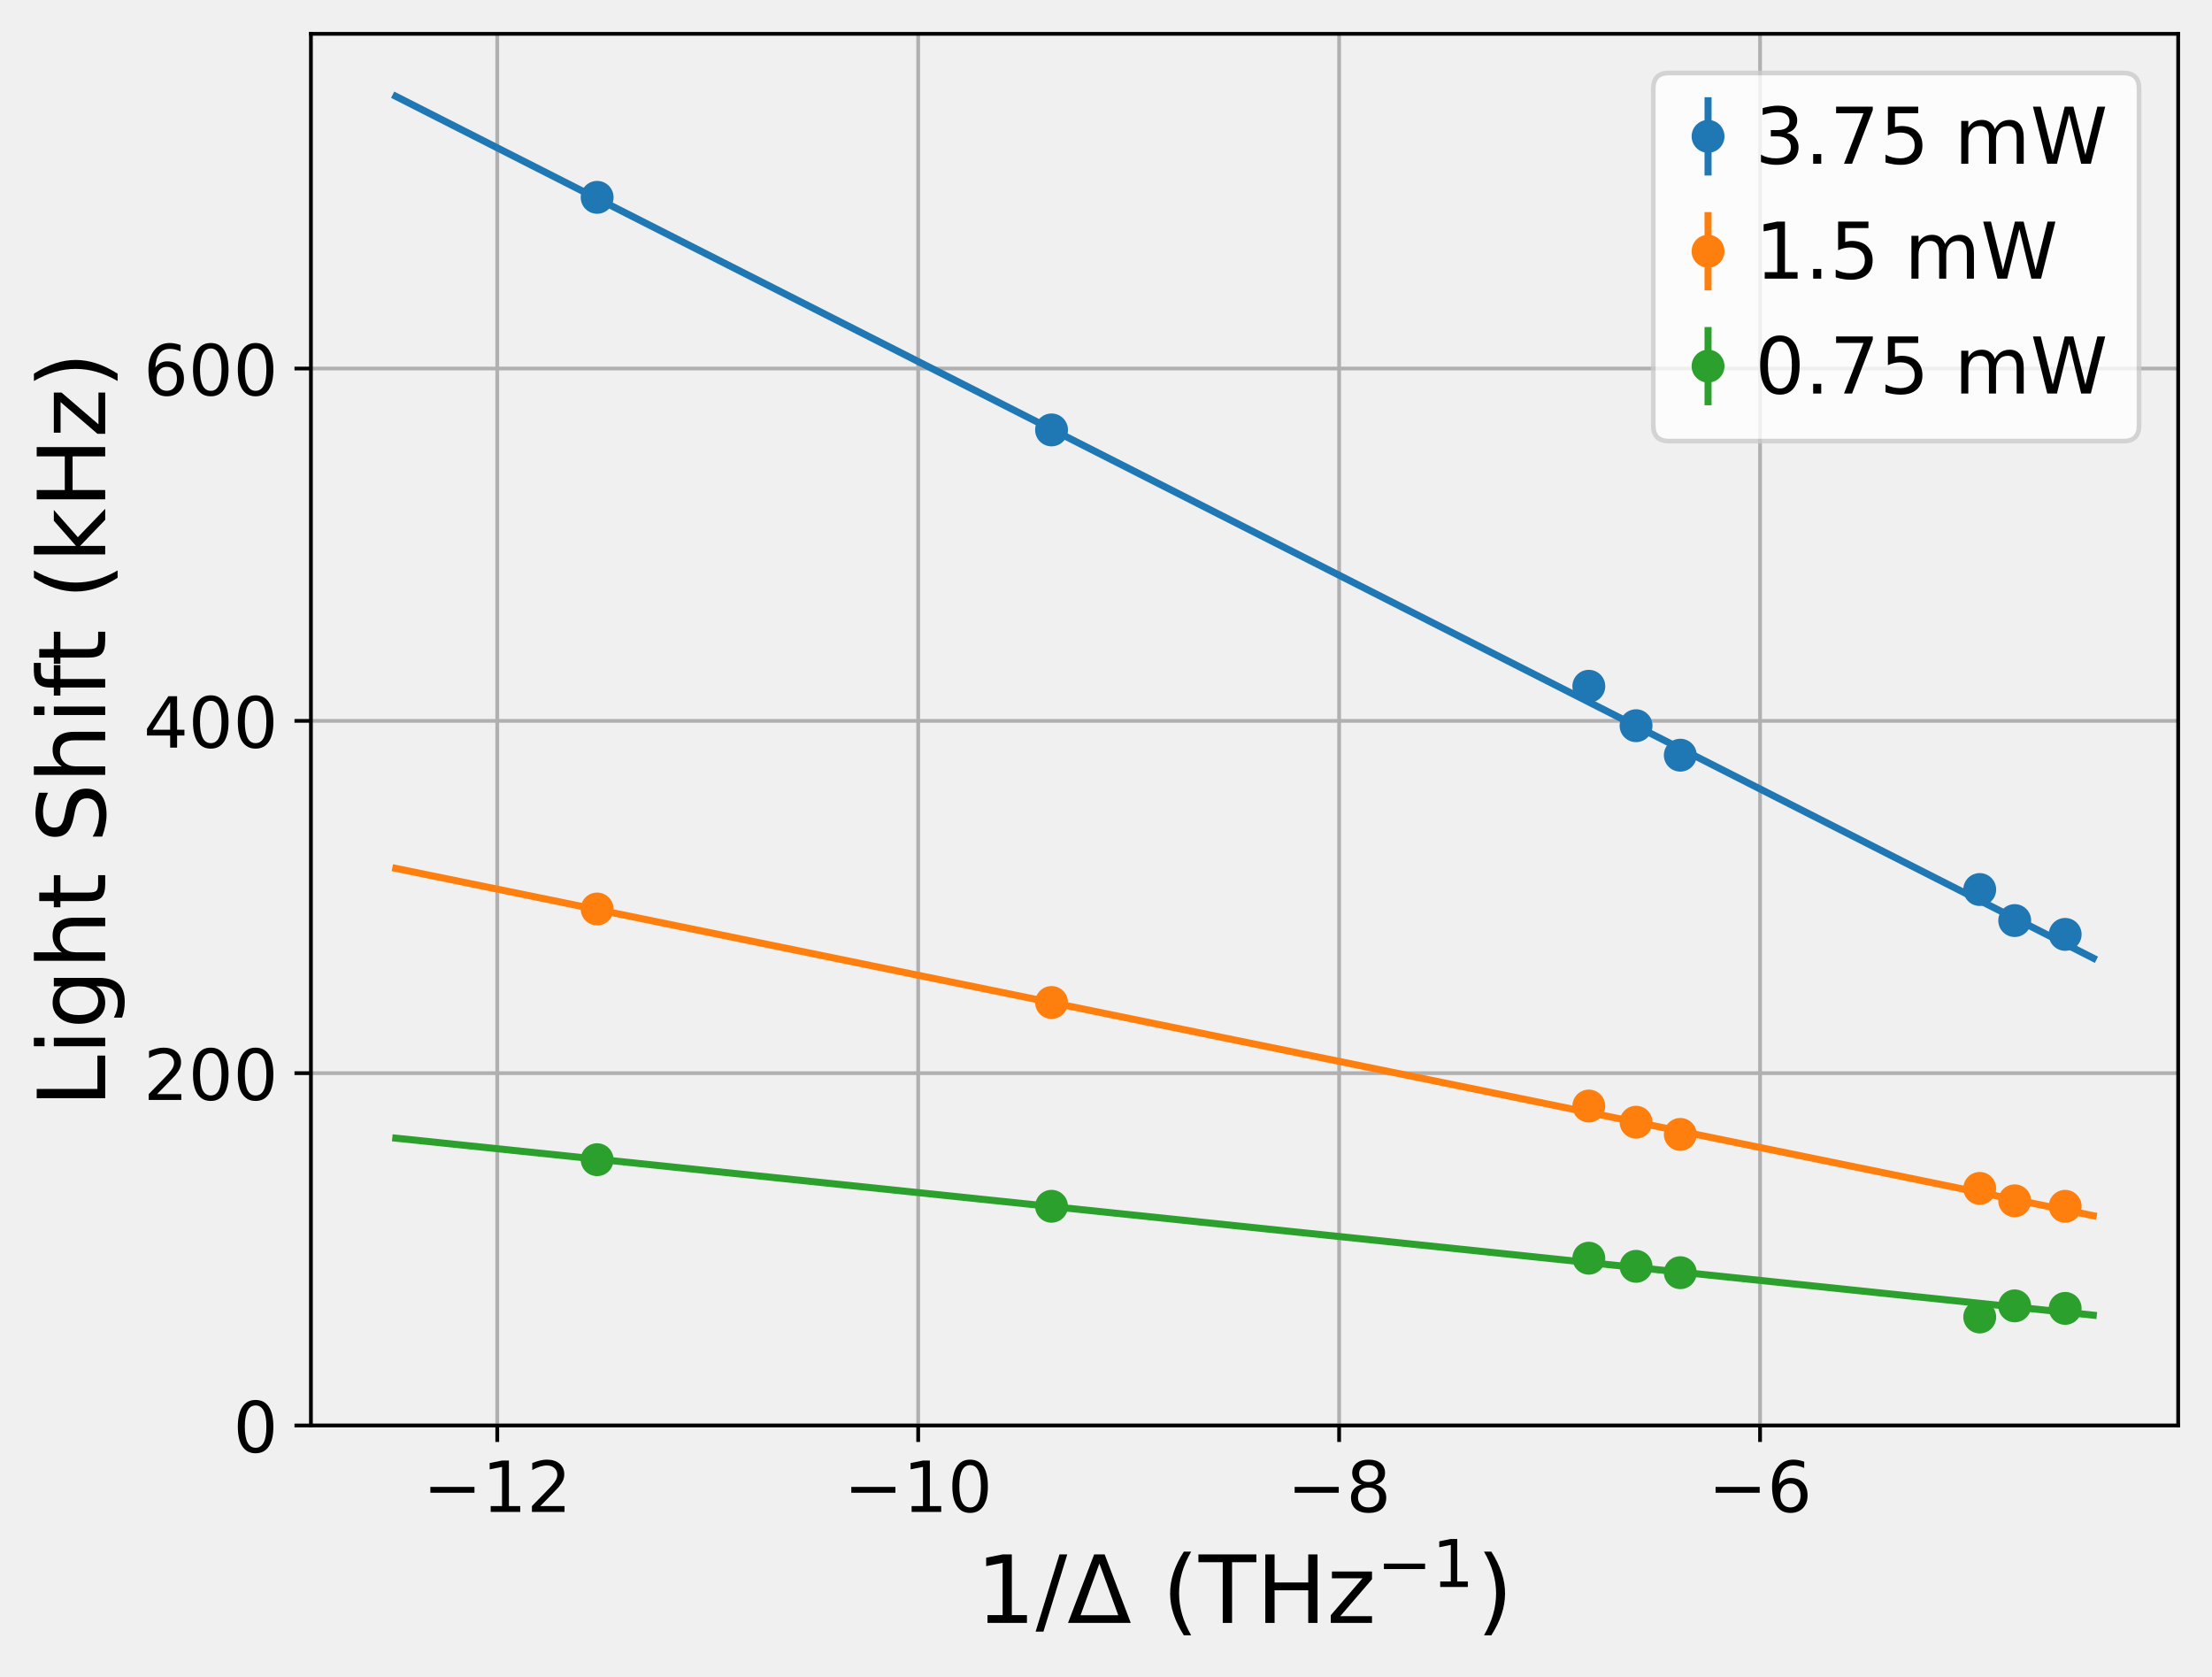
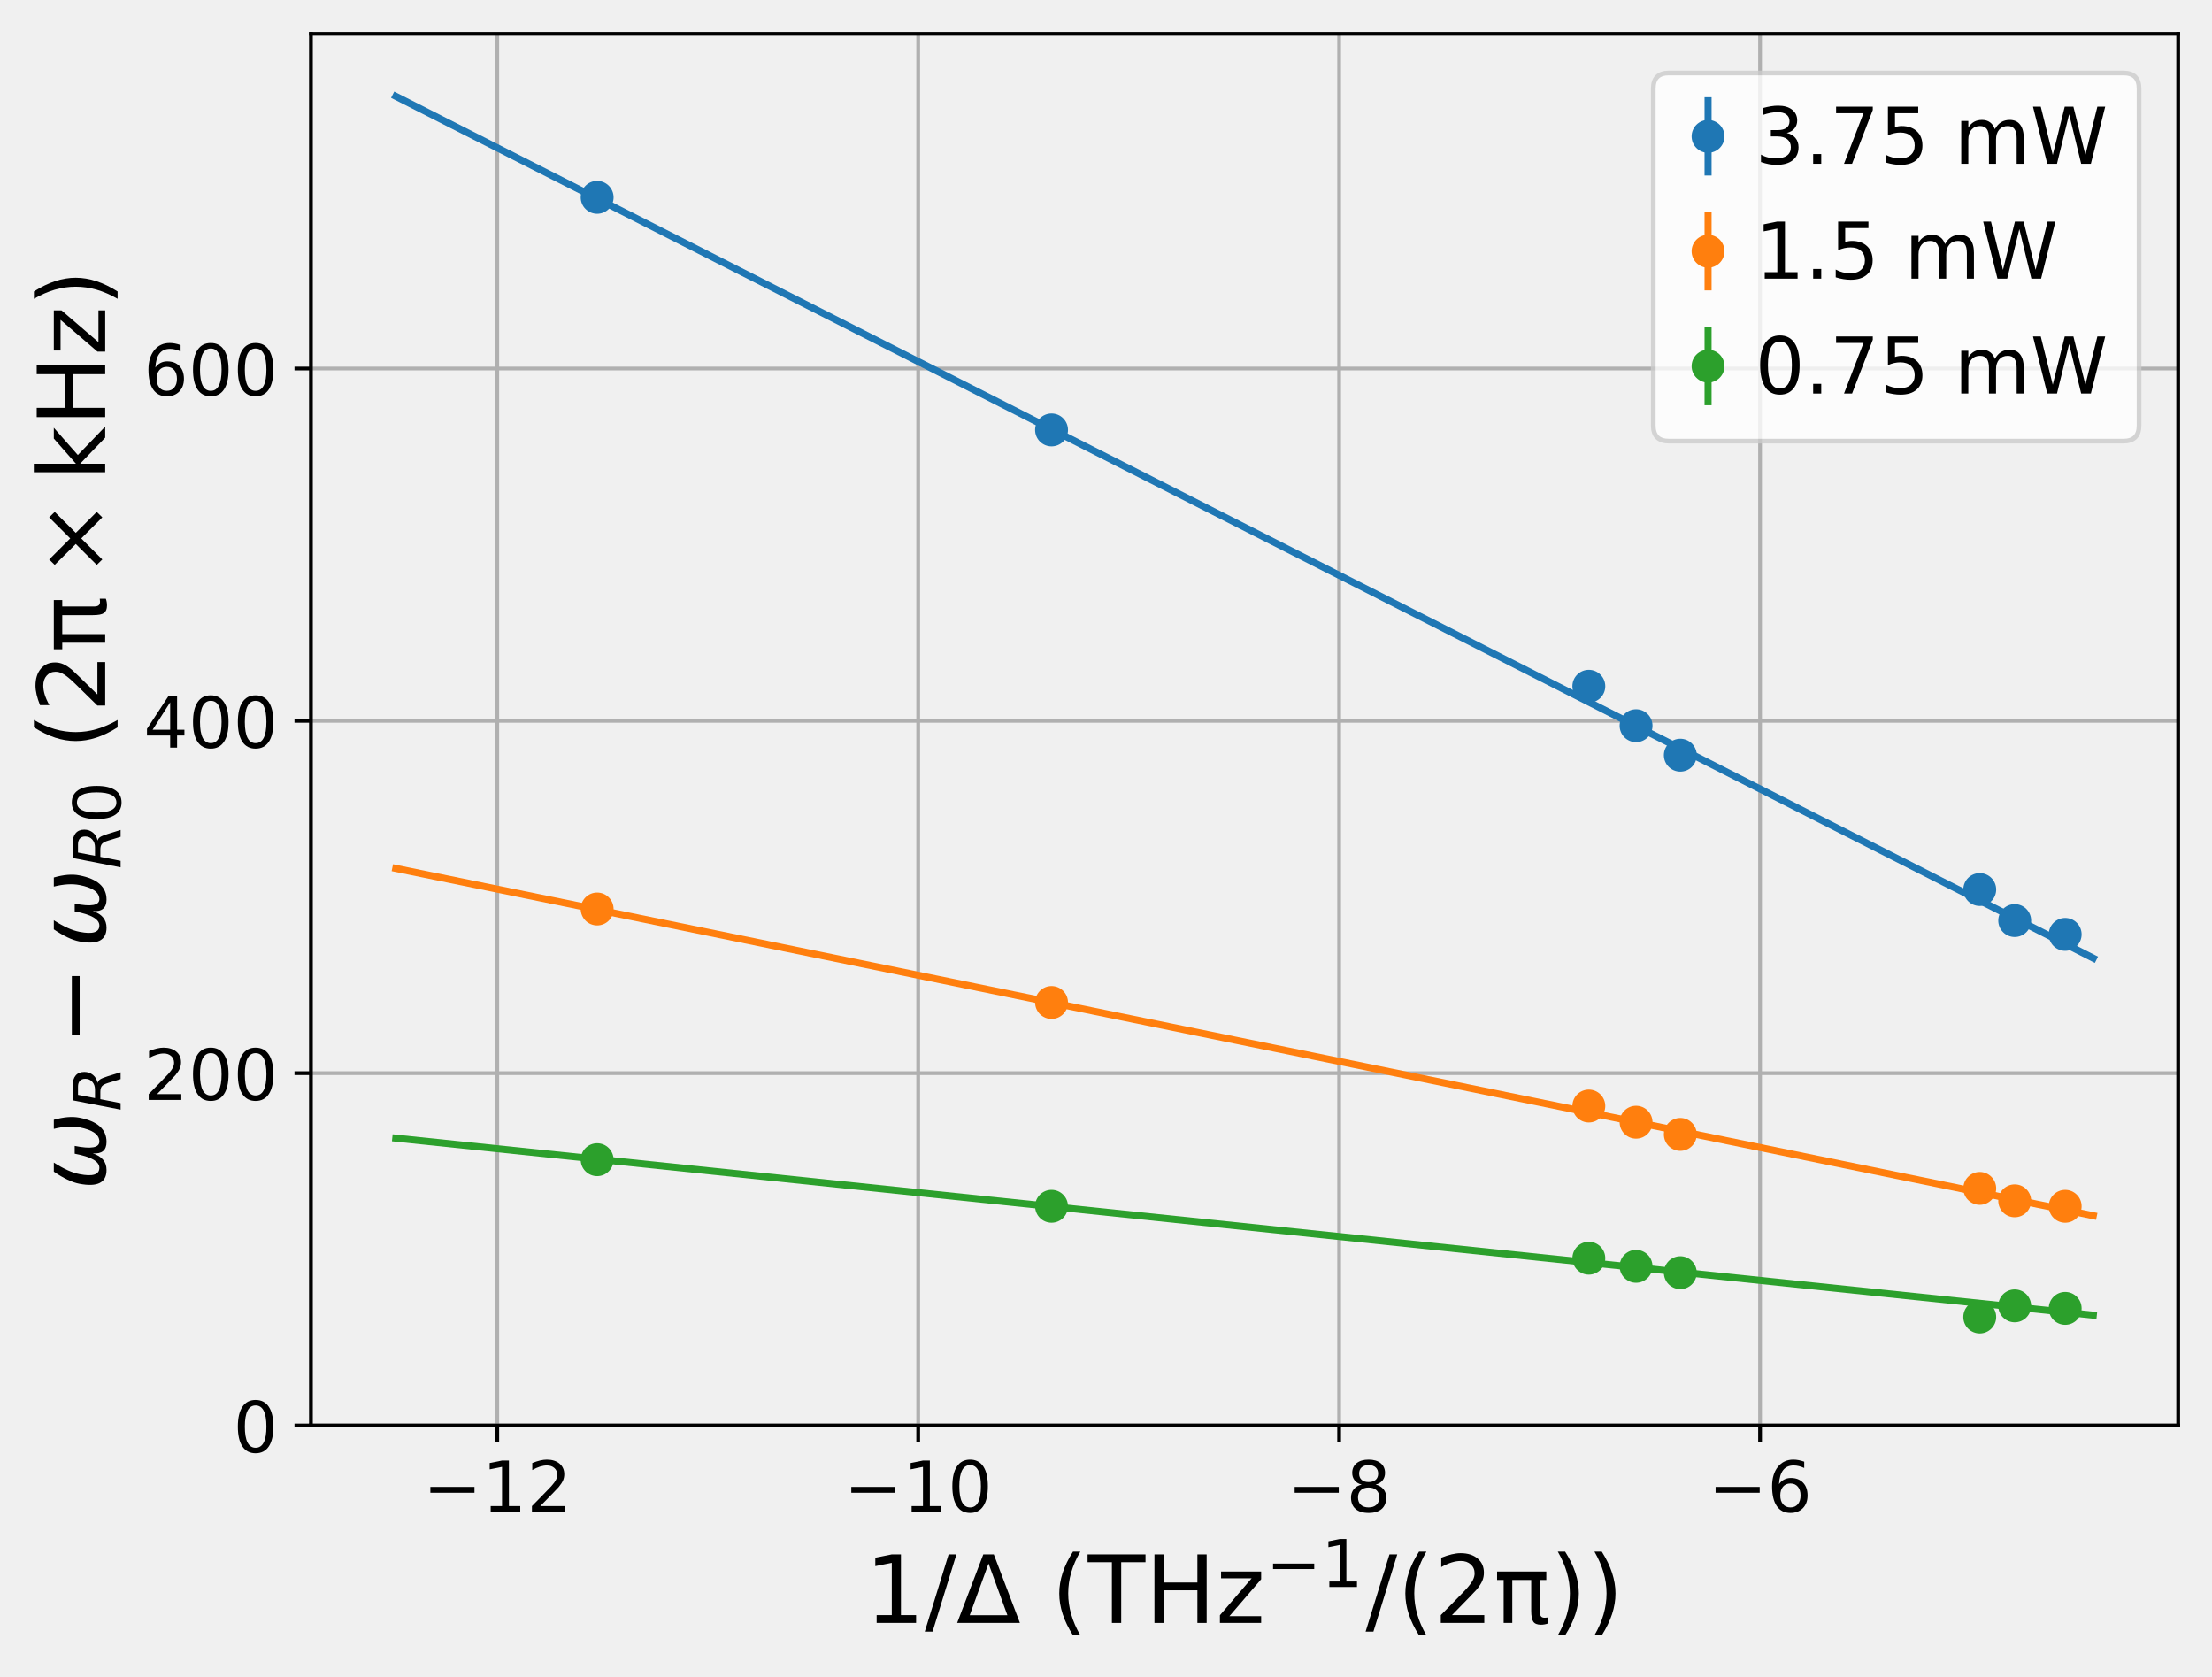
<svg xmlns="http://www.w3.org/2000/svg" xmlns:xlink="http://www.w3.org/1999/xlink" height="356.921pt" version="1.1" viewBox="0 0 470.891 356.921" width="470.891pt">
  <defs>
    <style type="text/css">*{stroke-linecap:butt;stroke-linejoin:round;}</style>
  </defs>
  <g id="figure_1">
    <g id="patch_1">
      <path d="M 0 356.921  L 470.891 356.921  L 470.891 0  L 0 0  z " style="fill:none;" />
    </g>
    <g id="axes_1">
      <g id="patch_2">
        <path d="M 66.188 303.404  L 463.691 303.404  L 463.691 7.2  L 66.188 7.2  z " style="fill:none;" />
      </g>
      <g id="matplotlib.axis_1">
        <g id="xtick_1">
          <g id="line2d_1">
-             <path clip-path="url(#p13285ac668)" d="M 105.856 303.404  L 105.856 7.2  " style="fill:none;stroke:#b0b0b0;stroke-linecap:square;stroke-width:0.8;" />
+             <path clip-path="url(#pa152f7bf55)" d="M 105.856 303.404  L 105.856 7.2  " style="fill:none;stroke:#b0b0b0;stroke-linecap:square;stroke-width:0.8;" />
          </g>
          <g id="line2d_2">
            <defs>
              <path d="M 0 0  L 0 3.5  " id="m005f0a59be" style="stroke:#000000;stroke-width:0.8;" />
            </defs>
            <g>
              <use style="stroke:#000000;stroke-width:0.8;" x="105.856" xlink:href="#m005f0a59be" y="303.404" />
            </g>
          </g>
          <g id="text_1">
            <g transform="translate(90.02709 321.8016)scale(0.15 -0.15)">
              <defs>
                <path d="M 10.594 35.5  L 73.188 35.5  L 73.188 27.203  L 10.594 27.203  z " id="DejaVuSans-8722" />
                <path d="M 12.406 8.297  L 28.516 8.297  L 28.516 63.922  L 10.984 60.406  L 10.984 69.391  L 28.422 72.906  L 38.281 72.906  L 38.281 8.297  L 54.391 8.297  L 54.391 0  L 12.406 0  z " id="DejaVuSans-49" />
                <path d="M 19.188 8.297  L 53.609 8.297  L 53.609 0  L 7.328 0  L 7.328 8.297  Q 12.938 14.109 22.625 23.891  Q 32.328 33.688 34.812 36.531  Q 39.547 41.844 41.422 45.531  Q 43.312 49.219 43.312 52.781  Q 43.312 58.594 39.234 62.25  Q 35.156 65.922 28.609 65.922  Q 23.969 65.922 18.812 64.312  Q 13.672 62.703 7.812 59.422  L 7.812 69.391  Q 13.766 71.781 18.938 73  Q 24.125 74.219 28.422 74.219  Q 39.75 74.219 46.484 68.547  Q 53.219 62.891 53.219 53.422  Q 53.219 48.922 51.531 44.891  Q 49.859 40.875 45.406 35.406  Q 44.188 33.984 37.641 27.219  Q 31.109 20.453 19.188 8.297  z " id="DejaVuSans-50" />
              </defs>
              <use xlink:href="#DejaVuSans-8722" />
              <use x="83.789" xlink:href="#DejaVuSans-49" />
              <use x="147.412" xlink:href="#DejaVuSans-50" />
            </g>
          </g>
        </g>
        <g id="xtick_2">
          <g id="line2d_3">
-             <path clip-path="url(#p13285ac668)" d="M 195.464 303.404  L 195.464 7.2  " style="fill:none;stroke:#b0b0b0;stroke-linecap:square;stroke-width:0.8;" />
+             <path clip-path="url(#pa152f7bf55)" d="M 195.464 303.404  L 195.464 7.2  " style="fill:none;stroke:#b0b0b0;stroke-linecap:square;stroke-width:0.8;" />
          </g>
          <g id="line2d_4">
            <g>
              <use style="stroke:#000000;stroke-width:0.8;" x="195.464" xlink:href="#m005f0a59be" y="303.404" />
            </g>
          </g>
          <g id="text_2">
            <g transform="translate(179.636 321.8016)scale(0.15 -0.15)">
              <defs>
                <path d="M 31.781 66.406  Q 24.172 66.406 20.328 58.906  Q 16.5 51.422 16.5 36.375  Q 16.5 21.391 20.328 13.891  Q 24.172 6.391 31.781 6.391  Q 39.453 6.391 43.281 13.891  Q 47.125 21.391 47.125 36.375  Q 47.125 51.422 43.281 58.906  Q 39.453 66.406 31.781 66.406  z M 31.781 74.219  Q 44.047 74.219 50.516 64.516  Q 56.984 54.828 56.984 36.375  Q 56.984 17.969 50.516 8.266  Q 44.047 -1.422 31.781 -1.422  Q 19.531 -1.422 13.062 8.266  Q 6.594 17.969 6.594 36.375  Q 6.594 54.828 13.062 64.516  Q 19.531 74.219 31.781 74.219  z " id="DejaVuSans-48" />
              </defs>
              <use xlink:href="#DejaVuSans-8722" />
              <use x="83.789" xlink:href="#DejaVuSans-49" />
              <use x="147.412" xlink:href="#DejaVuSans-48" />
            </g>
          </g>
        </g>
        <g id="xtick_3">
          <g id="line2d_5">
-             <path clip-path="url(#p13285ac668)" d="M 285.073 303.404  L 285.073 7.2  " style="fill:none;stroke:#b0b0b0;stroke-linecap:square;stroke-width:0.8;" />
+             <path clip-path="url(#pa152f7bf55)" d="M 285.073 303.404  L 285.073 7.2  " style="fill:none;stroke:#b0b0b0;stroke-linecap:square;stroke-width:0.8;" />
          </g>
          <g id="line2d_6">
            <g>
              <use style="stroke:#000000;stroke-width:0.8;" x="285.073" xlink:href="#m005f0a59be" y="303.404" />
            </g>
          </g>
          <g id="text_3">
            <g transform="translate(274.0167 321.8016)scale(0.15 -0.15)">
              <defs>
                <path d="M 31.781 34.625  Q 24.75 34.625 20.719 30.859  Q 16.703 27.094 16.703 20.516  Q 16.703 13.922 20.719 10.156  Q 24.75 6.391 31.781 6.391  Q 38.812 6.391 42.859 10.172  Q 46.922 13.969 46.922 20.516  Q 46.922 27.094 42.891 30.859  Q 38.875 34.625 31.781 34.625  z M 21.922 38.812  Q 15.578 40.375 12.031 44.719  Q 8.5 49.078 8.5 55.328  Q 8.5 64.062 14.719 69.141  Q 20.953 74.219 31.781 74.219  Q 42.672 74.219 48.875 69.141  Q 55.078 64.062 55.078 55.328  Q 55.078 49.078 51.531 44.719  Q 48 40.375 41.703 38.812  Q 48.828 37.156 52.797 32.312  Q 56.781 27.484 56.781 20.516  Q 56.781 9.906 50.312 4.234  Q 43.844 -1.422 31.781 -1.422  Q 19.734 -1.422 13.25 4.234  Q 6.781 9.906 6.781 20.516  Q 6.781 27.484 10.781 32.312  Q 14.797 37.156 21.922 38.812  z M 18.312 54.391  Q 18.312 48.734 21.844 45.562  Q 25.391 42.391 31.781 42.391  Q 38.141 42.391 41.719 45.562  Q 45.312 48.734 45.312 54.391  Q 45.312 60.062 41.719 63.234  Q 38.141 66.406 31.781 66.406  Q 25.391 66.406 21.844 63.234  Q 18.312 60.062 18.312 54.391  z " id="DejaVuSans-56" />
              </defs>
              <use xlink:href="#DejaVuSans-8722" />
              <use x="83.789" xlink:href="#DejaVuSans-56" />
            </g>
          </g>
        </g>
        <g id="xtick_4">
          <g id="line2d_7">
-             <path clip-path="url(#p13285ac668)" d="M 374.682 303.404  L 374.682 7.2  " style="fill:none;stroke:#b0b0b0;stroke-linecap:square;stroke-width:0.8;" />
+             <path clip-path="url(#pa152f7bf55)" d="M 374.682 303.404  L 374.682 7.2  " style="fill:none;stroke:#b0b0b0;stroke-linecap:square;stroke-width:0.8;" />
          </g>
          <g id="line2d_8">
            <g>
              <use style="stroke:#000000;stroke-width:0.8;" x="374.682" xlink:href="#m005f0a59be" y="303.404" />
            </g>
          </g>
          <g id="text_4">
            <g transform="translate(363.6256 321.8016)scale(0.15 -0.15)">
              <defs>
                <path d="M 33.016 40.375  Q 26.375 40.375 22.484 35.828  Q 18.609 31.297 18.609 23.391  Q 18.609 15.531 22.484 10.953  Q 26.375 6.391 33.016 6.391  Q 39.656 6.391 43.531 10.953  Q 47.406 15.531 47.406 23.391  Q 47.406 31.297 43.531 35.828  Q 39.656 40.375 33.016 40.375  z M 52.594 71.297  L 52.594 62.312  Q 48.875 64.062 45.094 64.984  Q 41.312 65.922 37.594 65.922  Q 27.828 65.922 22.672 59.328  Q 17.531 52.734 16.797 39.406  Q 19.672 43.656 24.016 45.922  Q 28.375 48.188 33.594 48.188  Q 44.578 48.188 50.953 41.516  Q 57.328 34.859 57.328 23.391  Q 57.328 12.156 50.688 5.359  Q 44.047 -1.422 33.016 -1.422  Q 20.359 -1.422 13.672 8.266  Q 6.984 17.969 6.984 36.375  Q 6.984 53.656 15.188 63.938  Q 23.391 74.219 37.203 74.219  Q 40.922 74.219 44.703 73.484  Q 48.484 72.75 52.594 71.297  z " id="DejaVuSans-54" />
              </defs>
              <use xlink:href="#DejaVuSans-8722" />
              <use x="83.789" xlink:href="#DejaVuSans-54" />
            </g>
          </g>
        </g>
        <g id="text_5">
-           <g transform="translate(207.7391 345.5618)scale(0.2 -0.2)">
+           <g transform="translate(184.1391 345.5618)scale(0.2 -0.2)">
            <defs>
              <path d="M 25.391 72.906  L 33.688 72.906  L 8.297 -9.281  L 0 -9.281  z " id="DejaVuSans-47" />
              <path d="M 34.188 63.188  L 14.156 8.203  L 54.25 8.203  z M 0.781 0  L 28.609 72.906  L 39.797 72.906  L 67.578 0  z " id="DejaVuSans-916" />
              <path d="M 31 75.875  Q 24.469 64.656 21.281 53.656  Q 18.109 42.672 18.109 31.391  Q 18.109 20.125 21.312 9.062  Q 24.516 -2 31 -13.188  L 23.188 -13.188  Q 15.875 -1.703 12.234 9.375  Q 8.594 20.453 8.594 31.391  Q 8.594 42.281 12.203 53.312  Q 15.828 64.359 23.188 75.875  z " id="DejaVuSans-40" />
              <path d="M -0.297 72.906  L 61.375 72.906  L 61.375 64.594  L 35.5 64.594  L 35.5 0  L 25.594 0  L 25.594 64.594  L -0.297 64.594  z " id="DejaVuSans-84" />
              <path d="M 9.812 72.906  L 19.672 72.906  L 19.672 43.016  L 55.516 43.016  L 55.516 72.906  L 65.375 72.906  L 65.375 0  L 55.516 0  L 55.516 34.719  L 19.672 34.719  L 19.672 0  L 9.812 0  z " id="DejaVuSans-72" />
              <path d="M 5.516 54.688  L 48.188 54.688  L 48.188 46.484  L 14.406 7.172  L 48.188 7.172  L 48.188 0  L 4.297 0  L 4.297 8.203  L 38.094 47.516  L 5.516 47.516  z " id="DejaVuSans-122" />
+               <path d="M 3.609 54.688  L 56 54.688  L 56 45.703  L 49.125 45.703  L 49.125 12.109  Q 49.125 8.594 50.312 7.047  Q 51.516 5.516 54.203 5.516  Q 54.938 5.516 56 5.641  Q 57.078 5.766 57.422 5.812  L 57.422 -0.688  Q 55.719 -1.312 53.906 -1.609  Q 52.094 -1.906 50.297 -1.906  Q 44.438 -1.906 42.188 1.297  Q 39.938 4.5 39.938 13.094  L 39.938 45.703  L 19.781 45.703  L 19.781 0  L 10.594 0  L 10.594 45.703  L 3.609 45.703  z " id="DejaVuSans-960" />
              <path d="M 8.016 75.875  L 15.828 75.875  Q 23.141 64.359 26.781 53.312  Q 30.422 42.281 30.422 31.391  Q 30.422 20.453 26.781 9.375  Q 23.141 -1.703 15.828 -13.188  L 8.016 -13.188  Q 14.5 -2 17.703 9.062  Q 20.906 20.125 20.906 31.391  Q 20.906 42.672 17.703 53.656  Q 14.5 64.656 8.016 75.875  z " id="DejaVuSans-41" />
            </defs>
            <use transform="translate(0 0.684375)" xlink:href="#DejaVuSans-49" />
            <use transform="translate(63.62305 0.684375)" xlink:href="#DejaVuSans-47" />
            <use transform="translate(97.31445 0.684375)" xlink:href="#DejaVuSans-916" />
            <use transform="translate(198.193 0.684375)" xlink:href="#DejaVuSans-40" />
            <use transform="translate(237.2067 0.684375)" xlink:href="#DejaVuSans-84" />
            <use transform="translate(298.2907 0.684375)" xlink:href="#DejaVuSans-72" />
            <use transform="translate(373.486 0.684375)" xlink:href="#DejaVuSans-122" />
            <use transform="translate(426.9333 38.96563)scale(0.7)" xlink:href="#DejaVuSans-8722" />
            <use transform="translate(485.5856 38.96563)scale(0.7)" xlink:href="#DejaVuSans-49" />
-             <use transform="translate(532.8561 0.684375)" xlink:href="#DejaVuSans-41" />
+             <use transform="translate(532.8561 0.684375)" xlink:href="#DejaVuSans-47" />
+             <use transform="translate(566.5475 0.684375)" xlink:href="#DejaVuSans-40" />
+             <use transform="translate(605.5612 0.684375)" xlink:href="#DejaVuSans-50" />
+             <use transform="translate(669.1842 0.684375)" xlink:href="#DejaVuSans-960" />
+             <use transform="translate(729.3893 0.684375)" xlink:href="#DejaVuSans-41" />
+             <use transform="translate(768.403 0.684375)" xlink:href="#DejaVuSans-41" />
          </g>
        </g>
      </g>
      <g id="matplotlib.axis_2">
        <g id="ytick_1">
          <g id="line2d_9">
-             <path clip-path="url(#p13285ac668)" d="M 66.188 303.404  L 463.691 303.404  " style="fill:none;stroke:#b0b0b0;stroke-linecap:square;stroke-width:0.8;" />
+             <path clip-path="url(#pa152f7bf55)" d="M 66.188 303.404  L 463.691 303.404  " style="fill:none;stroke:#b0b0b0;stroke-linecap:square;stroke-width:0.8;" />
          </g>
          <g id="line2d_10">
            <defs>
              <path d="M 0 0  L -3.5 0  " id="mc3ce260a5b" style="stroke:#000000;stroke-width:0.8;" />
            </defs>
            <g>
              <use style="stroke:#000000;stroke-width:0.8;" x="66.188" xlink:href="#mc3ce260a5b" y="303.404" />
            </g>
          </g>
          <g id="text_6">
            <g transform="translate(49.64375 309.1028)scale(0.15 -0.15)">
              <use xlink:href="#DejaVuSans-48" />
            </g>
          </g>
        </g>
        <g id="ytick_2">
          <g id="line2d_11">
-             <path clip-path="url(#p13285ac668)" d="M 66.188 228.416  L 463.691 228.416  " style="fill:none;stroke:#b0b0b0;stroke-linecap:square;stroke-width:0.8;" />
+             <path clip-path="url(#pa152f7bf55)" d="M 66.188 228.416  L 463.691 228.416  " style="fill:none;stroke:#b0b0b0;stroke-linecap:square;stroke-width:0.8;" />
          </g>
          <g id="line2d_12">
            <g>
              <use style="stroke:#000000;stroke-width:0.8;" x="66.188" xlink:href="#mc3ce260a5b" y="228.416" />
            </g>
          </g>
          <g id="text_7">
            <g transform="translate(30.55625 234.1144)scale(0.15 -0.15)">
              <use xlink:href="#DejaVuSans-50" />
              <use x="63.623" xlink:href="#DejaVuSans-48" />
              <use x="127.246" xlink:href="#DejaVuSans-48" />
            </g>
          </g>
        </g>
        <g id="ytick_3">
          <g id="line2d_13">
-             <path clip-path="url(#p13285ac668)" d="M 66.188 153.427  L 463.691 153.427  " style="fill:none;stroke:#b0b0b0;stroke-linecap:square;stroke-width:0.8;" />
+             <path clip-path="url(#pa152f7bf55)" d="M 66.188 153.427  L 463.691 153.427  " style="fill:none;stroke:#b0b0b0;stroke-linecap:square;stroke-width:0.8;" />
          </g>
          <g id="line2d_14">
            <g>
              <use style="stroke:#000000;stroke-width:0.8;" x="66.188" xlink:href="#mc3ce260a5b" y="153.427" />
            </g>
          </g>
          <g id="text_8">
            <g transform="translate(30.55625 159.1261)scale(0.15 -0.15)">
              <defs>
                <path d="M 37.797 64.312  L 12.891 25.391  L 37.797 25.391  z M 35.203 72.906  L 47.609 72.906  L 47.609 25.391  L 58.016 25.391  L 58.016 17.188  L 47.609 17.188  L 47.609 0  L 37.797 0  L 37.797 17.188  L 4.891 17.188  L 4.891 26.703  z " id="DejaVuSans-52" />
              </defs>
              <use xlink:href="#DejaVuSans-52" />
              <use x="63.623" xlink:href="#DejaVuSans-48" />
              <use x="127.246" xlink:href="#DejaVuSans-48" />
            </g>
          </g>
        </g>
        <g id="ytick_4">
          <g id="line2d_15">
-             <path clip-path="url(#p13285ac668)" d="M 66.188 78.439  L 463.691 78.439  " style="fill:none;stroke:#b0b0b0;stroke-linecap:square;stroke-width:0.8;" />
+             <path clip-path="url(#pa152f7bf55)" d="M 66.188 78.439  L 463.691 78.439  " style="fill:none;stroke:#b0b0b0;stroke-linecap:square;stroke-width:0.8;" />
          </g>
          <g id="line2d_16">
            <g>
              <use style="stroke:#000000;stroke-width:0.8;" x="66.188" xlink:href="#mc3ce260a5b" y="78.439" />
            </g>
          </g>
          <g id="text_9">
            <g transform="translate(30.55625 84.13775)scale(0.15 -0.15)">
              <use xlink:href="#DejaVuSans-54" />
              <use x="63.623" xlink:href="#DejaVuSans-48" />
              <use x="127.246" xlink:href="#DejaVuSans-48" />
            </g>
          </g>
        </g>
        <g id="text_10">
-           <g transform="translate(22.39688 235.7067)rotate(-90)scale(0.2 -0.2)">
+           <g transform="translate(22.39688 253.302)rotate(-90)scale(0.2 -0.2)">
            <defs>
-               <path d="M 9.812 72.906  L 19.672 72.906  L 19.672 8.297  L 55.172 8.297  L 55.172 0  L 9.812 0  z " id="DejaVuSans-76" />
-               <path d="M 9.422 54.688  L 18.406 54.688  L 18.406 0  L 9.422 0  z M 9.422 75.984  L 18.406 75.984  L 18.406 64.594  L 9.422 64.594  z " id="DejaVuSans-105" />
-               <path d="M 45.406 27.984  Q 45.406 37.75 41.375 43.109  Q 37.359 48.484 30.078 48.484  Q 22.859 48.484 18.828 43.109  Q 14.797 37.75 14.797 27.984  Q 14.797 18.266 18.828 12.891  Q 22.859 7.516 30.078 7.516  Q 37.359 7.516 41.375 12.891  Q 45.406 18.266 45.406 27.984  z M 54.391 6.781  Q 54.391 -7.172 48.188 -13.984  Q 42 -20.797 29.203 -20.797  Q 24.469 -20.797 20.266 -20.094  Q 16.062 -19.391 12.109 -17.922  L 12.109 -9.188  Q 16.062 -11.328 19.922 -12.344  Q 23.781 -13.375 27.781 -13.375  Q 36.625 -13.375 41.016 -8.766  Q 45.406 -4.156 45.406 5.172  L 45.406 9.625  Q 42.625 4.781 38.281 2.391  Q 33.938 0 27.875 0  Q 17.828 0 11.672 7.656  Q 5.516 15.328 5.516 27.984  Q 5.516 40.672 11.672 48.328  Q 17.828 56 27.875 56  Q 33.938 56 38.281 53.609  Q 42.625 51.219 45.406 46.391  L 45.406 54.688  L 54.391 54.688  z " id="DejaVuSans-103" />
-               <path d="M 54.891 33.016  L 54.891 0  L 45.906 0  L 45.906 32.719  Q 45.906 40.484 42.875 44.328  Q 39.844 48.188 33.797 48.188  Q 26.516 48.188 22.312 43.547  Q 18.109 38.922 18.109 30.906  L 18.109 0  L 9.078 0  L 9.078 75.984  L 18.109 75.984  L 18.109 46.188  Q 21.344 51.125 25.703 53.562  Q 30.078 56 35.797 56  Q 45.219 56 50.047 50.172  Q 54.891 44.344 54.891 33.016  z " id="DejaVuSans-104" />
-               <path d="M 18.312 70.219  L 18.312 54.688  L 36.812 54.688  L 36.812 47.703  L 18.312 47.703  L 18.312 18.016  Q 18.312 11.328 20.141 9.422  Q 21.969 7.516 27.594 7.516  L 36.812 7.516  L 36.812 0  L 27.594 0  Q 17.188 0 13.234 3.875  Q 9.281 7.766 9.281 18.016  L 9.281 47.703  L 2.688 47.703  L 2.688 54.688  L 9.281 54.688  L 9.281 70.219  z " id="DejaVuSans-116" />
+               <path d="M 21.391 -1.422  Q 1.125 -1.422 6.781 27.594  Q 8.984 39.062 19.625 54.688  L 29.297 54.688  Q 19.234 39.062 17 27.344  Q 12.797 6.203 23.734 6.203  Q 33.844 6.203 38.719 32.469  L 47.016 32.469  Q 41.703 6.062 51.812 6.203  Q 62.703 6.297 66.797 27.344  Q 69.047 39.062 65.141 54.688  L 74.812 54.688  Q 79.297 39.062 77.094 27.594  Q 71.531 -1.469 51.219 -1.422  Q 37.938 -1.375 39.109 13.188  Q 34.281 -1.422 21.391 -1.422  z " id="DejaVuSans-Oblique-969" />
+               <path d="M 25.203 64.797  L 20.219 38.922  L 32.906 38.922  Q 40.375 38.922 44.984 43.047  Q 49.609 47.172 49.609 53.812  Q 49.609 59.125 46.5 61.953  Q 43.406 64.797 37.594 64.797  z M 43.312 35.016  Q 46.438 34.281 48.516 31.391  Q 50.594 28.516 53.328 19.922  L 59.516 0  L 49.125 0  L 43.406 18.703  Q 41.219 25.922 38.328 28.359  Q 35.453 30.812 29.5 30.812  L 18.609 30.812  L 12.594 0  L 2.688 0  L 16.891 72.906  L 39.109 72.906  Q 49.219 72.906 54.609 68.328  Q 60.016 63.766 60.016 55.172  Q 60.016 47.562 55.422 41.984  Q 50.828 36.422 43.312 35.016  z " id="DejaVuSans-Oblique-82" />
              <path id="DejaVuSans-32" />
-               <path d="M 53.516 70.516  L 53.516 60.891  Q 47.906 63.578 42.922 64.891  Q 37.938 66.219 33.297 66.219  Q 25.25 66.219 20.875 63.094  Q 16.5 59.969 16.5 54.203  Q 16.5 49.359 19.406 46.891  Q 22.312 44.438 30.422 42.922  L 36.375 41.703  Q 47.406 39.594 52.656 34.297  Q 57.906 29 57.906 20.125  Q 57.906 9.516 50.797 4.047  Q 43.703 -1.422 29.984 -1.422  Q 24.812 -1.422 18.969 -0.25  Q 13.141 0.922 6.891 3.219  L 6.891 13.375  Q 12.891 10.016 18.656 8.297  Q 24.422 6.594 29.984 6.594  Q 38.422 6.594 43.016 9.906  Q 47.609 13.234 47.609 19.391  Q 47.609 24.75 44.312 27.781  Q 41.016 30.812 33.5 32.328  L 27.484 33.5  Q 16.453 35.688 11.516 40.375  Q 6.594 45.062 6.594 53.422  Q 6.594 63.094 13.406 68.656  Q 20.219 74.219 32.172 74.219  Q 37.312 74.219 42.625 73.281  Q 47.953 72.359 53.516 70.516  z " id="DejaVuSans-83" />
-               <path d="M 37.109 75.984  L 37.109 68.5  L 28.516 68.5  Q 23.688 68.5 21.797 66.547  Q 19.922 64.594 19.922 59.516  L 19.922 54.688  L 34.719 54.688  L 34.719 47.703  L 19.922 47.703  L 19.922 0  L 10.891 0  L 10.891 47.703  L 2.297 47.703  L 2.297 54.688  L 10.891 54.688  L 10.891 58.5  Q 10.891 67.625 15.141 71.797  Q 19.391 75.984 28.609 75.984  z " id="DejaVuSans-102" />
+               <path d="M 70.125 53.719  L 47.797 31.297  L 70.125 8.984  L 64.312 3.078  L 41.891 25.484  L 19.484 3.078  L 13.719 8.984  L 35.984 31.297  L 13.719 53.719  L 19.484 59.625  L 41.891 37.203  L 64.312 59.625  z " id="DejaVuSans-215" />
              <path d="M 9.078 75.984  L 18.109 75.984  L 18.109 31.109  L 44.922 54.688  L 56.391 54.688  L 27.391 29.109  L 57.625 0  L 45.906 0  L 18.109 26.703  L 18.109 0  L 9.078 0  z " id="DejaVuSans-107" />
            </defs>
-             <use xlink:href="#DejaVuSans-76" />
-             <use x="55.713" xlink:href="#DejaVuSans-105" />
-             <use x="83.496" xlink:href="#DejaVuSans-103" />
-             <use x="146.973" xlink:href="#DejaVuSans-104" />
-             <use x="210.352" xlink:href="#DejaVuSans-116" />
-             <use x="249.561" xlink:href="#DejaVuSans-32" />
-             <use x="281.348" xlink:href="#DejaVuSans-83" />
-             <use x="344.824" xlink:href="#DejaVuSans-104" />
-             <use x="408.203" xlink:href="#DejaVuSans-105" />
-             <use x="435.986" xlink:href="#DejaVuSans-102" />
-             <use x="469.441" xlink:href="#DejaVuSans-116" />
-             <use x="508.65" xlink:href="#DejaVuSans-32" />
-             <use x="540.438" xlink:href="#DejaVuSans-40" />
-             <use x="579.451" xlink:href="#DejaVuSans-107" />
-             <use x="637.361" xlink:href="#DejaVuSans-72" />
-             <use x="712.557" xlink:href="#DejaVuSans-122" />
-             <use x="765.047" xlink:href="#DejaVuSans-41" />
+             <use transform="translate(0 0.015625)" xlink:href="#DejaVuSans-Oblique-969" />
+             <use transform="translate(83.74023 -16.39062)scale(0.7)" xlink:href="#DejaVuSans-Oblique-82" />
+             <use transform="translate(154.5947 0.015625)" xlink:href="#DejaVuSans-8722" />
+             <use transform="translate(257.8662 0.015625)" xlink:href="#DejaVuSans-Oblique-969" />
+             <use transform="translate(341.6064 -16.39062)scale(0.7)" xlink:href="#DejaVuSans-Oblique-82" />
+             <use transform="translate(390.2441 -16.39062)scale(0.7)" xlink:href="#DejaVuSans-48" />
+             <use transform="translate(437.5146 0.015625)" xlink:href="#DejaVuSans-32" />
+             <use transform="translate(469.3018 0.015625)" xlink:href="#DejaVuSans-40" />
+             <use transform="translate(508.3154 0.015625)" xlink:href="#DejaVuSans-50" />
+             <use transform="translate(571.9385 0.015625)" xlink:href="#DejaVuSans-960" />
+             <use transform="translate(651.626 0.015625)" xlink:href="#DejaVuSans-215" />
+             <use transform="translate(754.8975 0.015625)" xlink:href="#DejaVuSans-107" />
+             <use transform="translate(812.8076 0.015625)" xlink:href="#DejaVuSans-72" />
+             <use transform="translate(888.0029 0.015625)" xlink:href="#DejaVuSans-122" />
+             <use transform="translate(940.4932 0.015625)" xlink:href="#DejaVuSans-41" />
          </g>
        </g>
      </g>
      <g id="LineCollection_1">
-         <path clip-path="url(#p13285ac668)" d="M 348.286 154.509  L 348.286 154.412  " style="fill:none;stroke:#1f77b4;stroke-width:1.5;" />
-         <path clip-path="url(#p13285ac668)" d="M 338.228 146.145  L 338.228 145.987  " style="fill:none;stroke:#1f77b4;stroke-width:1.5;" />
-         <path clip-path="url(#p13285ac668)" d="M 357.702 160.782  L 357.702 160.685  " style="fill:none;stroke:#1f77b4;stroke-width:1.5;" />
-         <path clip-path="url(#p13285ac668)" d="M 428.892 195.954  L 428.892 195.917  " style="fill:none;stroke:#1f77b4;stroke-width:1.5;" />
-         <path clip-path="url(#p13285ac668)" d="M 439.634 198.914  L 439.634 198.839  " style="fill:none;stroke:#1f77b4;stroke-width:1.5;" />
-         <path clip-path="url(#p13285ac668)" d="M 421.446 189.642  L 421.446 189.019  " style="fill:none;stroke:#1f77b4;stroke-width:1.5;" />
-         <path clip-path="url(#p13285ac668)" d="M 223.853 91.606  L 223.853 91.403  " style="fill:none;stroke:#1f77b4;stroke-width:1.5;" />
-         <path clip-path="url(#p13285ac668)" d="M 127.119 42.094  L 127.119 41.914  " style="fill:none;stroke:#1f77b4;stroke-width:1.5;" />
+         <path clip-path="url(#pa152f7bf55)" d="M 348.286 154.509  L 348.286 154.412  " style="fill:none;stroke:#1f77b4;stroke-width:1.5;" />
+         <path clip-path="url(#pa152f7bf55)" d="M 338.228 146.145  L 338.228 145.987  " style="fill:none;stroke:#1f77b4;stroke-width:1.5;" />
+         <path clip-path="url(#pa152f7bf55)" d="M 357.702 160.782  L 357.702 160.685  " style="fill:none;stroke:#1f77b4;stroke-width:1.5;" />
+         <path clip-path="url(#pa152f7bf55)" d="M 428.892 195.954  L 428.892 195.917  " style="fill:none;stroke:#1f77b4;stroke-width:1.5;" />
+         <path clip-path="url(#pa152f7bf55)" d="M 439.634 198.914  L 439.634 198.839  " style="fill:none;stroke:#1f77b4;stroke-width:1.5;" />
+         <path clip-path="url(#pa152f7bf55)" d="M 421.446 189.642  L 421.446 189.019  " style="fill:none;stroke:#1f77b4;stroke-width:1.5;" />
+         <path clip-path="url(#pa152f7bf55)" d="M 223.853 91.606  L 223.853 91.403  " style="fill:none;stroke:#1f77b4;stroke-width:1.5;" />
+         <path clip-path="url(#pa152f7bf55)" d="M 127.119 42.094  L 127.119 41.914  " style="fill:none;stroke:#1f77b4;stroke-width:1.5;" />
      </g>
      <g id="LineCollection_2">
-         <path clip-path="url(#p13285ac668)" d="M 348.286 238.87  L 348.286 238.842  " style="fill:none;stroke:#ff7f0e;stroke-width:1.5;" />
-         <path clip-path="url(#p13285ac668)" d="M 338.228 235.439  L 338.228 235.379  " style="fill:none;stroke:#ff7f0e;stroke-width:1.5;" />
-         <path clip-path="url(#p13285ac668)" d="M 357.702 241.465  L 357.702 241.433  " style="fill:none;stroke:#ff7f0e;stroke-width:1.5;" />
-         <path clip-path="url(#p13285ac668)" d="M 428.892 255.592  L 428.892 255.578  " style="fill:none;stroke:#ff7f0e;stroke-width:1.5;" />
-         <path clip-path="url(#p13285ac668)" d="M 439.634 256.764  L 439.634 256.737  " style="fill:none;stroke:#ff7f0e;stroke-width:1.5;" />
-         <path clip-path="url(#p13285ac668)" d="M 421.446 252.964  L 421.446 252.922  " style="fill:none;stroke:#ff7f0e;stroke-width:1.5;" />
-         <path clip-path="url(#p13285ac668)" d="M 223.853 213.398  L 223.853 213.344  " style="fill:none;stroke:#ff7f0e;stroke-width:1.5;" />
-         <path clip-path="url(#p13285ac668)" d="M 127.119 193.492  L 127.119 193.448  " style="fill:none;stroke:#ff7f0e;stroke-width:1.5;" />
+         <path clip-path="url(#pa152f7bf55)" d="M 348.286 238.87  L 348.286 238.842  " style="fill:none;stroke:#ff7f0e;stroke-width:1.5;" />
+         <path clip-path="url(#pa152f7bf55)" d="M 338.228 235.439  L 338.228 235.379  " style="fill:none;stroke:#ff7f0e;stroke-width:1.5;" />
+         <path clip-path="url(#pa152f7bf55)" d="M 357.702 241.465  L 357.702 241.433  " style="fill:none;stroke:#ff7f0e;stroke-width:1.5;" />
+         <path clip-path="url(#pa152f7bf55)" d="M 428.892 255.592  L 428.892 255.578  " style="fill:none;stroke:#ff7f0e;stroke-width:1.5;" />
+         <path clip-path="url(#pa152f7bf55)" d="M 439.634 256.764  L 439.634 256.737  " style="fill:none;stroke:#ff7f0e;stroke-width:1.5;" />
+         <path clip-path="url(#pa152f7bf55)" d="M 421.446 252.964  L 421.446 252.922  " style="fill:none;stroke:#ff7f0e;stroke-width:1.5;" />
+         <path clip-path="url(#pa152f7bf55)" d="M 223.853 213.398  L 223.853 213.344  " style="fill:none;stroke:#ff7f0e;stroke-width:1.5;" />
+         <path clip-path="url(#pa152f7bf55)" d="M 127.119 193.492  L 127.119 193.448  " style="fill:none;stroke:#ff7f0e;stroke-width:1.5;" />
      </g>
      <g id="LineCollection_3">
-         <path clip-path="url(#p13285ac668)" d="M 348.286 269.534  L 348.286 269.522  " style="fill:none;stroke:#2ca02c;stroke-width:1.5;" />
-         <path clip-path="url(#p13285ac668)" d="M 338.228 267.812  L 338.228 267.783  " style="fill:none;stroke:#2ca02c;stroke-width:1.5;" />
-         <path clip-path="url(#p13285ac668)" d="M 357.702 270.888  L 357.702 270.876  " style="fill:none;stroke:#2ca02c;stroke-width:1.5;" />
-         <path clip-path="url(#p13285ac668)" d="M 428.892 277.947  L 428.892 277.941  " style="fill:none;stroke:#2ca02c;stroke-width:1.5;" />
-         <path clip-path="url(#p13285ac668)" d="M 439.634 278.49  L 439.634 278.469  " style="fill:none;stroke:#2ca02c;stroke-width:1.5;" />
-         <path clip-path="url(#p13285ac668)" d="M 421.446 280.322  L 421.446 280.305  " style="fill:none;stroke:#2ca02c;stroke-width:1.5;" />
-         <path clip-path="url(#p13285ac668)" d="M 223.853 256.76  L 223.853 256.732  " style="fill:none;stroke:#2ca02c;stroke-width:1.5;" />
-         <path clip-path="url(#p13285ac668)" d="M 127.119 246.839  L 127.119 246.822  " style="fill:none;stroke:#2ca02c;stroke-width:1.5;" />
+         <path clip-path="url(#pa152f7bf55)" d="M 348.286 269.534  L 348.286 269.522  " style="fill:none;stroke:#2ca02c;stroke-width:1.5;" />
+         <path clip-path="url(#pa152f7bf55)" d="M 338.228 267.812  L 338.228 267.783  " style="fill:none;stroke:#2ca02c;stroke-width:1.5;" />
+         <path clip-path="url(#pa152f7bf55)" d="M 357.702 270.888  L 357.702 270.876  " style="fill:none;stroke:#2ca02c;stroke-width:1.5;" />
+         <path clip-path="url(#pa152f7bf55)" d="M 428.892 277.947  L 428.892 277.941  " style="fill:none;stroke:#2ca02c;stroke-width:1.5;" />
+         <path clip-path="url(#pa152f7bf55)" d="M 439.634 278.49  L 439.634 278.469  " style="fill:none;stroke:#2ca02c;stroke-width:1.5;" />
+         <path clip-path="url(#pa152f7bf55)" d="M 421.446 280.322  L 421.446 280.305  " style="fill:none;stroke:#2ca02c;stroke-width:1.5;" />
+         <path clip-path="url(#pa152f7bf55)" d="M 223.853 256.76  L 223.853 256.732  " style="fill:none;stroke:#2ca02c;stroke-width:1.5;" />
+         <path clip-path="url(#pa152f7bf55)" d="M 127.119 246.839  L 127.119 246.822  " style="fill:none;stroke:#2ca02c;stroke-width:1.5;" />
      </g>
      <g id="line2d_17">
-         <path clip-path="url(#p13285ac668)" d="M 445.622 203.939  L 84.256 20.499  L 84.256 20.499  " style="fill:none;stroke:#1f77b4;stroke-linecap:square;stroke-width:1.5;" />
+         <path clip-path="url(#pa152f7bf55)" d="M 445.622 203.939  L 84.256 20.499  L 84.256 20.499  " style="fill:none;stroke:#1f77b4;stroke-linecap:square;stroke-width:1.5;" />
      </g>
      <g id="line2d_18">
-         <path clip-path="url(#p13285ac668)" d="M 445.622 258.752  L 84.256 184.83  L 84.256 184.83  " style="fill:none;stroke:#ff7f0e;stroke-linecap:square;stroke-width:1.5;" />
+         <path clip-path="url(#pa152f7bf55)" d="M 445.622 258.752  L 84.256 184.83  L 84.256 184.83  " style="fill:none;stroke:#ff7f0e;stroke-linecap:square;stroke-width:1.5;" />
      </g>
      <g id="line2d_19">
-         <path clip-path="url(#p13285ac668)" d="M 445.622 279.924  L 84.256 242.246  L 84.256 242.246  " style="fill:none;stroke:#2ca02c;stroke-linecap:square;stroke-width:1.5;" />
+         <path clip-path="url(#pa152f7bf55)" d="M 445.622 279.924  L 84.256 242.246  L 84.256 242.246  " style="fill:none;stroke:#2ca02c;stroke-linecap:square;stroke-width:1.5;" />
      </g>
      <g id="line2d_20">
        <defs>
          <path d="M 0 3  C 0.796 3 1.559 2.684 2.121 2.121  C 2.684 1.559 3 0.796 3 0  C 3 -0.796 2.684 -1.559 2.121 -2.121  C 1.559 -2.684 0.796 -3 0 -3  C -0.796 -3 -1.559 -2.684 -2.121 -2.121  C -2.684 -1.559 -3 -0.796 -3 0  C -3 0.796 -2.684 1.559 -2.121 2.121  C -1.559 2.684 -0.796 3 0 3  z " id="mcb2457e3ba" style="stroke:#1f77b4;" />
        </defs>
-         <g clip-path="url(#p13285ac668)">
+         <g clip-path="url(#pa152f7bf55)">
          <use style="fill:#1f77b4;stroke:#1f77b4;" x="348.286" xlink:href="#mcb2457e3ba" y="154.461" />
          <use style="fill:#1f77b4;stroke:#1f77b4;" x="338.228" xlink:href="#mcb2457e3ba" y="146.066" />
          <use style="fill:#1f77b4;stroke:#1f77b4;" x="357.702" xlink:href="#mcb2457e3ba" y="160.734" />
          <use style="fill:#1f77b4;stroke:#1f77b4;" x="428.892" xlink:href="#mcb2457e3ba" y="195.936" />
          <use style="fill:#1f77b4;stroke:#1f77b4;" x="439.634" xlink:href="#mcb2457e3ba" y="198.876" />
          <use style="fill:#1f77b4;stroke:#1f77b4;" x="421.446" xlink:href="#mcb2457e3ba" y="189.33" />
          <use style="fill:#1f77b4;stroke:#1f77b4;" x="223.853" xlink:href="#mcb2457e3ba" y="91.504" />
          <use style="fill:#1f77b4;stroke:#1f77b4;" x="127.119" xlink:href="#mcb2457e3ba" y="42.004" />
        </g>
      </g>
      <g id="line2d_21">
        <defs>
          <path d="M 0 3  C 0.796 3 1.559 2.684 2.121 2.121  C 2.684 1.559 3 0.796 3 0  C 3 -0.796 2.684 -1.559 2.121 -2.121  C 1.559 -2.684 0.796 -3 0 -3  C -0.796 -3 -1.559 -2.684 -2.121 -2.121  C -2.684 -1.559 -3 -0.796 -3 0  C -3 0.796 -2.684 1.559 -2.121 2.121  C -1.559 2.684 -0.796 3 0 3  z " id="mbbb2a9d153" style="stroke:#ff7f0e;" />
        </defs>
-         <g clip-path="url(#p13285ac668)">
+         <g clip-path="url(#pa152f7bf55)">
          <use style="fill:#ff7f0e;stroke:#ff7f0e;" x="348.286" xlink:href="#mbbb2a9d153" y="238.856" />
          <use style="fill:#ff7f0e;stroke:#ff7f0e;" x="338.228" xlink:href="#mbbb2a9d153" y="235.409" />
          <use style="fill:#ff7f0e;stroke:#ff7f0e;" x="357.702" xlink:href="#mbbb2a9d153" y="241.449" />
          <use style="fill:#ff7f0e;stroke:#ff7f0e;" x="428.892" xlink:href="#mbbb2a9d153" y="255.585" />
          <use style="fill:#ff7f0e;stroke:#ff7f0e;" x="439.634" xlink:href="#mbbb2a9d153" y="256.75" />
          <use style="fill:#ff7f0e;stroke:#ff7f0e;" x="421.446" xlink:href="#mbbb2a9d153" y="252.943" />
          <use style="fill:#ff7f0e;stroke:#ff7f0e;" x="223.853" xlink:href="#mbbb2a9d153" y="213.371" />
          <use style="fill:#ff7f0e;stroke:#ff7f0e;" x="127.119" xlink:href="#mbbb2a9d153" y="193.47" />
        </g>
      </g>
      <g id="line2d_22">
        <defs>
          <path d="M 0 3  C 0.796 3 1.559 2.684 2.121 2.121  C 2.684 1.559 3 0.796 3 0  C 3 -0.796 2.684 -1.559 2.121 -2.121  C 1.559 -2.684 0.796 -3 0 -3  C -0.796 -3 -1.559 -2.684 -2.121 -2.121  C -2.684 -1.559 -3 -0.796 -3 0  C -3 0.796 -2.684 1.559 -2.121 2.121  C -1.559 2.684 -0.796 3 0 3  z " id="mbab2358add" style="stroke:#2ca02c;" />
        </defs>
-         <g clip-path="url(#p13285ac668)">
+         <g clip-path="url(#pa152f7bf55)">
          <use style="fill:#2ca02c;stroke:#2ca02c;" x="348.286" xlink:href="#mbab2358add" y="269.528" />
          <use style="fill:#2ca02c;stroke:#2ca02c;" x="338.228" xlink:href="#mbab2358add" y="267.798" />
          <use style="fill:#2ca02c;stroke:#2ca02c;" x="357.702" xlink:href="#mbab2358add" y="270.882" />
          <use style="fill:#2ca02c;stroke:#2ca02c;" x="428.892" xlink:href="#mbab2358add" y="277.944" />
          <use style="fill:#2ca02c;stroke:#2ca02c;" x="439.634" xlink:href="#mbab2358add" y="278.479" />
          <use style="fill:#2ca02c;stroke:#2ca02c;" x="421.446" xlink:href="#mbab2358add" y="280.313" />
          <use style="fill:#2ca02c;stroke:#2ca02c;" x="223.853" xlink:href="#mbab2358add" y="256.746" />
          <use style="fill:#2ca02c;stroke:#2ca02c;" x="127.119" xlink:href="#mbab2358add" y="246.831" />
        </g>
      </g>
      <g id="patch_3">
        <path d="M 66.188 303.404  L 66.188 7.2  " style="fill:none;stroke:#000000;stroke-linecap:square;stroke-linejoin:miter;stroke-width:0.8;" />
      </g>
      <g id="patch_4">
        <path d="M 463.691 303.404  L 463.691 7.2  " style="fill:none;stroke:#000000;stroke-linecap:square;stroke-linejoin:miter;stroke-width:0.8;" />
      </g>
      <g id="patch_5">
        <path d="M 66.188 303.404  L 463.691 303.404  " style="fill:none;stroke:#000000;stroke-linecap:square;stroke-linejoin:miter;stroke-width:0.8;" />
      </g>
      <g id="patch_6">
        <path d="M 66.188 7.2  L 463.691 7.2  " style="fill:none;stroke:#000000;stroke-linecap:square;stroke-linejoin:miter;stroke-width:0.8;" />
      </g>
      <g id="legend_1">
        <g id="patch_7">
          <path d="M 355.281 93.889  L 452.029 93.889  Q 455.361 93.889 455.361 90.557  L 455.361 18.862  Q 455.361 15.53 452.029 15.53  L 355.281 15.53  Q 351.949 15.53 351.949 18.862  L 351.949 90.557  Q 351.949 93.889 355.281 93.889  z " style="fill:#ffffff;opacity:0.8;stroke:#cccccc;stroke-linejoin:miter;" />
        </g>
        <g id="LineCollection_4">
          <path d="M 363.611 37.352  L 363.611 20.692  " style="fill:none;stroke:#1f77b4;stroke-width:1.5;" />
        </g>
        <g id="line2d_23" />
        <g id="line2d_24">
          <g>
            <use style="fill:#1f77b4;stroke:#1f77b4;" x="363.611" xlink:href="#mcb2457e3ba" y="29.022" />
          </g>
        </g>
        <g id="text_11">
          <g transform="translate(373.6069 34.853)scale(0.1666 -0.1666)">
            <defs>
              <path d="M 40.578 39.312  Q 47.656 37.797 51.625 33  Q 55.609 28.219 55.609 21.188  Q 55.609 10.406 48.188 4.484  Q 40.766 -1.422 27.094 -1.422  Q 22.516 -1.422 17.656 -0.516  Q 12.797 0.391 7.625 2.203  L 7.625 11.719  Q 11.719 9.328 16.594 8.109  Q 21.484 6.891 26.812 6.891  Q 36.078 6.891 40.938 10.547  Q 45.797 14.203 45.797 21.188  Q 45.797 27.641 41.281 31.266  Q 36.766 34.906 28.719 34.906  L 20.219 34.906  L 20.219 43.016  L 29.109 43.016  Q 36.375 43.016 40.234 45.922  Q 44.094 48.828 44.094 54.297  Q 44.094 59.906 40.109 62.906  Q 36.141 65.922 28.719 65.922  Q 24.656 65.922 20.016 65.031  Q 15.375 64.156 9.812 62.312  L 9.812 71.094  Q 15.438 72.656 20.344 73.438  Q 25.25 74.219 29.594 74.219  Q 40.828 74.219 47.359 69.109  Q 53.906 64.016 53.906 55.328  Q 53.906 49.266 50.438 45.094  Q 46.969 40.922 40.578 39.312  z " id="DejaVuSans-51" />
              <path d="M 10.688 12.406  L 21 12.406  L 21 0  L 10.688 0  z " id="DejaVuSans-46" />
              <path d="M 8.203 72.906  L 55.078 72.906  L 55.078 68.703  L 28.609 0  L 18.312 0  L 43.219 64.594  L 8.203 64.594  z " id="DejaVuSans-55" />
              <path d="M 10.797 72.906  L 49.516 72.906  L 49.516 64.594  L 19.828 64.594  L 19.828 46.734  Q 21.969 47.469 24.109 47.828  Q 26.266 48.188 28.422 48.188  Q 40.625 48.188 47.75 41.5  Q 54.891 34.812 54.891 23.391  Q 54.891 11.625 47.562 5.094  Q 40.234 -1.422 26.906 -1.422  Q 22.312 -1.422 17.547 -0.641  Q 12.797 0.141 7.719 1.703  L 7.719 11.625  Q 12.109 9.234 16.797 8.062  Q 21.484 6.891 26.703 6.891  Q 35.156 6.891 40.078 11.328  Q 45.016 15.766 45.016 23.391  Q 45.016 31 40.078 35.438  Q 35.156 39.891 26.703 39.891  Q 22.75 39.891 18.812 39.016  Q 14.891 38.141 10.797 36.281  z " id="DejaVuSans-53" />
              <path d="M 52 44.188  Q 55.375 50.25 60.062 53.125  Q 64.75 56 71.094 56  Q 79.641 56 84.281 50.016  Q 88.922 44.047 88.922 33.016  L 88.922 0  L 79.891 0  L 79.891 32.719  Q 79.891 40.578 77.094 44.375  Q 74.312 48.188 68.609 48.188  Q 61.625 48.188 57.562 43.547  Q 53.516 38.922 53.516 30.906  L 53.516 0  L 44.484 0  L 44.484 32.719  Q 44.484 40.625 41.703 44.406  Q 38.922 48.188 33.109 48.188  Q 26.219 48.188 22.156 43.531  Q 18.109 38.875 18.109 30.906  L 18.109 0  L 9.078 0  L 9.078 54.688  L 18.109 54.688  L 18.109 46.188  Q 21.188 51.219 25.484 53.609  Q 29.781 56 35.688 56  Q 41.656 56 45.828 52.969  Q 50 49.953 52 44.188  z " id="DejaVuSans-109" />
              <path d="M 3.328 72.906  L 13.281 72.906  L 28.609 11.281  L 43.891 72.906  L 54.984 72.906  L 70.312 11.281  L 85.594 72.906  L 95.609 72.906  L 77.297 0  L 64.891 0  L 49.516 63.281  L 33.984 0  L 21.578 0  z " id="DejaVuSans-87" />
            </defs>
            <use xlink:href="#DejaVuSans-51" />
            <use x="63.623" xlink:href="#DejaVuSans-46" />
            <use x="95.41" xlink:href="#DejaVuSans-55" />
            <use x="159.033" xlink:href="#DejaVuSans-53" />
            <use x="222.656" xlink:href="#DejaVuSans-32" />
            <use x="254.443" xlink:href="#DejaVuSans-109" />
            <use x="351.855" xlink:href="#DejaVuSans-87" />
          </g>
        </g>
        <g id="LineCollection_5">
          <path d="M 363.611 61.806  L 363.611 45.146  " style="fill:none;stroke:#ff7f0e;stroke-width:1.5;" />
        </g>
        <g id="line2d_25" />
        <g id="line2d_26">
          <g>
            <use style="fill:#ff7f0e;stroke:#ff7f0e;" x="363.611" xlink:href="#mbbb2a9d153" y="53.476" />
          </g>
        </g>
        <g id="text_12">
          <g transform="translate(373.6069 59.30675)scale(0.1666 -0.1666)">
            <use xlink:href="#DejaVuSans-49" />
            <use x="63.623" xlink:href="#DejaVuSans-46" />
            <use x="95.41" xlink:href="#DejaVuSans-53" />
            <use x="159.033" xlink:href="#DejaVuSans-32" />
            <use x="190.82" xlink:href="#DejaVuSans-109" />
            <use x="288.232" xlink:href="#DejaVuSans-87" />
          </g>
        </g>
        <g id="LineCollection_6">
          <path d="M 363.611 86.26  L 363.611 69.6  " style="fill:none;stroke:#2ca02c;stroke-width:1.5;" />
        </g>
        <g id="line2d_27" />
        <g id="line2d_28">
          <g>
            <use style="fill:#2ca02c;stroke:#2ca02c;" x="363.611" xlink:href="#mbab2358add" y="77.93" />
          </g>
        </g>
        <g id="text_13">
          <g transform="translate(373.6069 83.76051)scale(0.1666 -0.1666)">
            <use xlink:href="#DejaVuSans-48" />
            <use x="63.623" xlink:href="#DejaVuSans-46" />
            <use x="95.41" xlink:href="#DejaVuSans-55" />
            <use x="159.033" xlink:href="#DejaVuSans-53" />
            <use x="222.656" xlink:href="#DejaVuSans-32" />
            <use x="254.443" xlink:href="#DejaVuSans-109" />
            <use x="351.855" xlink:href="#DejaVuSans-87" />
          </g>
        </g>
      </g>
    </g>
  </g>
  <defs>
-     <clipPath id="p13285ac668">
+     <clipPath id="pa152f7bf55">
      <rect height="296.204" width="397.503" x="66.188" y="7.2" />
    </clipPath>
  </defs>
</svg>
